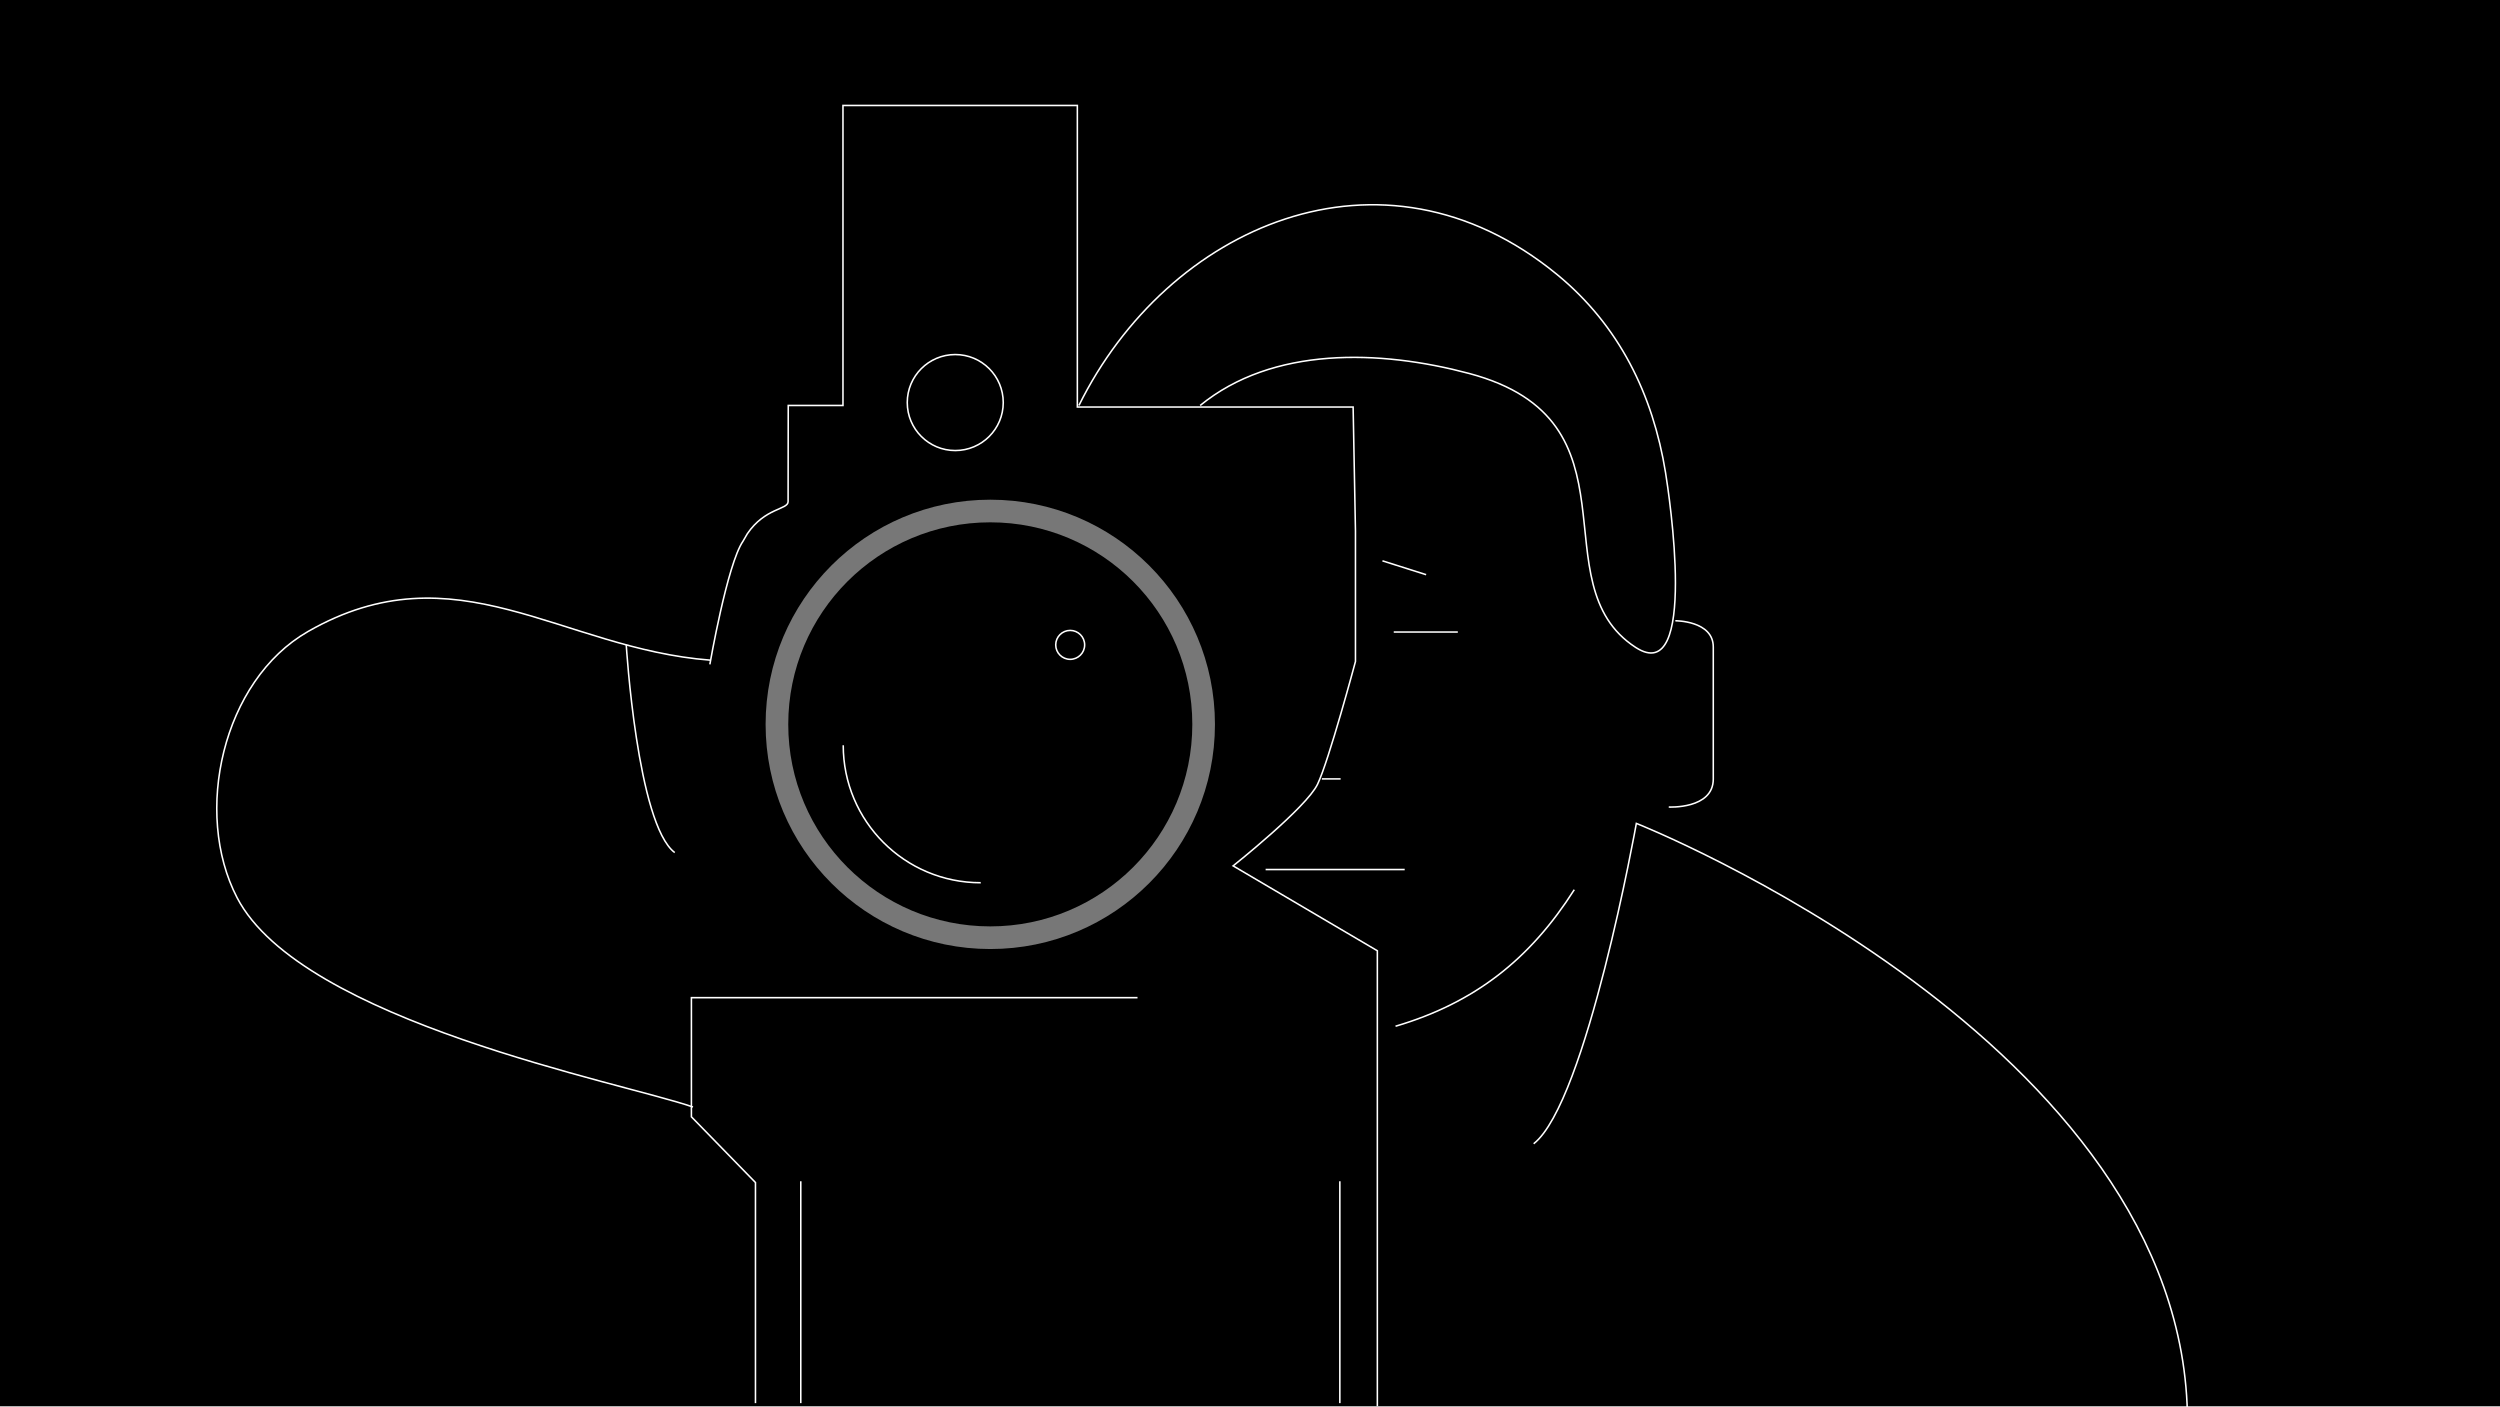
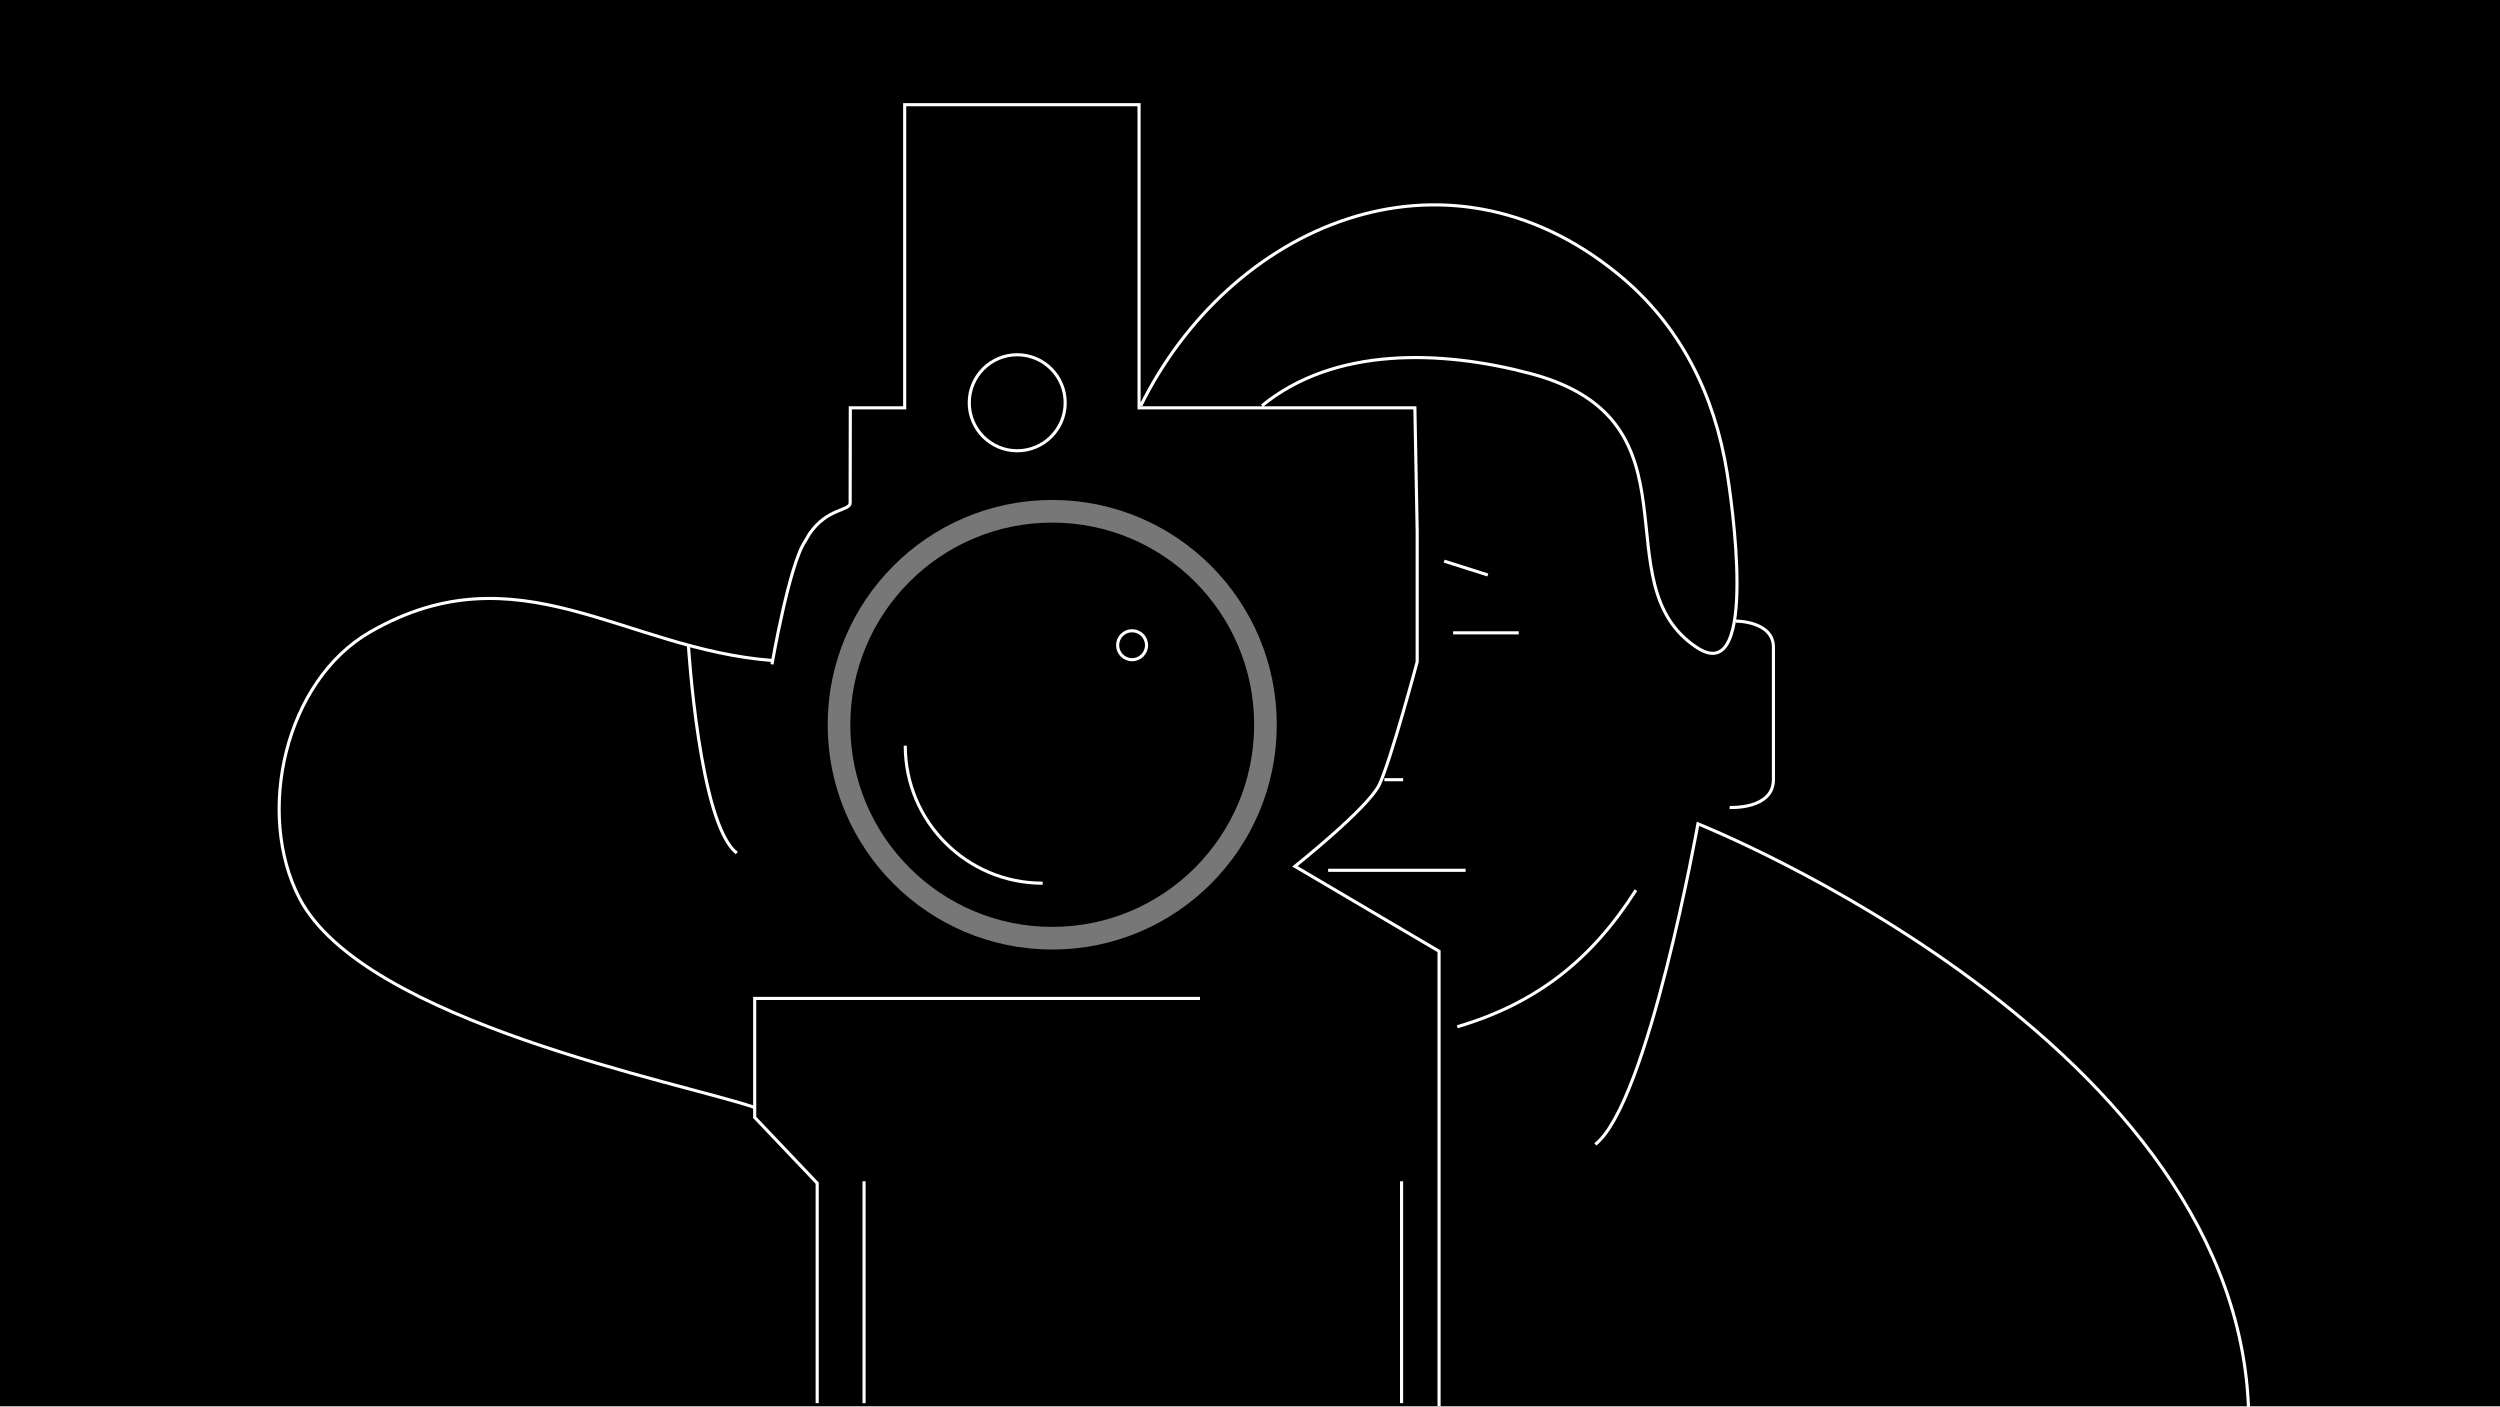
- <svg xmlns="http://www.w3.org/2000/svg" width="1600" height="900" viewBox="0 0 1600 900">
-   <path d="M0 0h1600v900h-1600z" />
+ <svg xmlns="http://www.w3.org/2000/svg" width="800" height="450" viewBox="0 0 800 450">
+   <path d="M0 0h800v450h-800z" />
  <g>
-     <circle cx="633.779" cy="463.59" r="143.791" fill="#777" />
-     <circle cx="633.779" cy="463.59" r="129.3" />
-     <path d="M1399.989 910c0-243.21-352.725-383.029-352.725-383.029s-31.9 178.468-65.712 205.033M443.5 708.485c-45.253-15.711-250.575-54.693-291.771-133.965-28.186-54.238-9.384-138.971 45.426-170.367 94.617-54.198 161.985 11.029 257.441 18.347M893.144 656.79c50.77-14.989 86.119-42.941 114.397-87.386M539.666 476.955c0 48.639 39.358 87.997 87.997 87.997" stroke="#fff" stroke-miterlimit="10" fill="none" />
-     <circle cx="684.917" cy="412.722" r="9.258" stroke="#fff" stroke-miterlimit="10" fill="none" />
-     <path stroke="#fff" stroke-miterlimit="10" fill="none" d="M892 404.5h41M884.771 358.935l27.948 8.856M810 556.5h89M454.313 425.198s11.146-64.278 21.223-78.843l2.776-4.793c11.368-16.684 26.068-15.306 26.068-20.527 0-7.129.098-61.535.098-61.535h35.022v-192h150v193h176.5l1.5 79.5v83.34s-17.036 63.599-24.282 78.612c-7.245 15.014-54.015 52.202-54.015 52.202l92.297 54.339v291.507M483.5 898v-141.183l-41-42.06v-76.257h285.5M884.771 607.38M768.109 259.5c46.376-37.903 114.852-35.737 172.171-20.475 113.209 30.145 43.747 134.402 106.475 175.274 40.345 26.288 21.295-98.821 19.206-111.757-8.101-50.167-29.822-94.418-69.585-126.978-112.184-91.861-249.297-30.583-305.876 83.936M512.5 756v142M846 498.5h12M455.063 424.948" />
-     <circle cx="611.362" cy="257.629" r="30.716" stroke="#fff" stroke-miterlimit="10" fill="none" />
-     <path stroke="#fff" stroke-miterlimit="10" fill="none" d="M857.5 756v142M1068 516.5s28.5 1.5 28.5-17.892v-84.527c0-16.906-24.288-16.789-24.288-16.789M400.801 412.723s7.01 114.724 31.013 132.924" />
+     <ellipse cx="336.714" cy="231.918" rx="71.855" ry="71.933" fill="#777" />
+     <ellipse cx="336.714" cy="231.918" rx="64.614" ry="64.684" />
+     <path d="M719.607 455.242c0-121.67-176.266-191.616-176.266-191.616s-15.941 89.282-32.837 102.571M241.627 354.432c-22.615-7.86-125.218-27.361-145.805-67.019-14.085-27.133-4.689-69.522 22.7-85.229 47.282-27.113 80.948 5.518 128.649 9.179M466.325 328.57c25.371-7.498 43.036-21.482 57.167-43.716M289.684 238.604c0 24.333 19.667 44.022 43.974 44.022" stroke="#fff" stroke-miterlimit="10" fill="none" />
+     <ellipse cx="362.269" cy="206.471" rx="4.626" ry="4.632" stroke="#fff" stroke-miterlimit="10" fill="none" />
+     <path stroke="#fff" stroke-miterlimit="10" fill="none" d="M465 202.5h21M462.141 179.563l13.966 4.431M425 278.5h44M247.028 212.593s5.571-32.096 10.606-39.382l1.389-2.369c5.681-8.346 13.027-7.301 13.027-9.913 0-3.567.049-30.429.049-30.429h17.4v-97h75v97h88.26l.74 39.59v41.692s-8.509 31.816-12.13 39.327c-3.62 7.511-26.992 26.115-26.992 26.115l46.122 27.183v145.593M261.5 449v-70.39l-20-21.041v-38.069h142.5M462.141 303.852M403.842 129.819c23.175-18.961 57.394-17.877 86.038-10.243 56.573 15.081 21.861 67.237 53.208 87.684 20.161 13.151 10.642-49.437 9.597-55.908-4.048-25.097-14.901-47.235-34.772-63.523-56.061-45.956-124.58-15.3-152.853 41.989M276.5 378v71M443 249.5h6M247.406 212.587" />
+     <ellipse cx="325.512" cy="128.884" rx="15.349" ry="15.365" stroke="#fff" stroke-miterlimit="10" fill="none" />
+     <path stroke="#fff" stroke-miterlimit="10" fill="none" d="M448.5 378v71M553.48 258.388s14.02.75 14.02-8.951v-42.286c0-8.458-12.025-8.399-12.025-8.399M220.29 206.471s3.503 57.393 15.498 66.498" />
  </g>
</svg>
